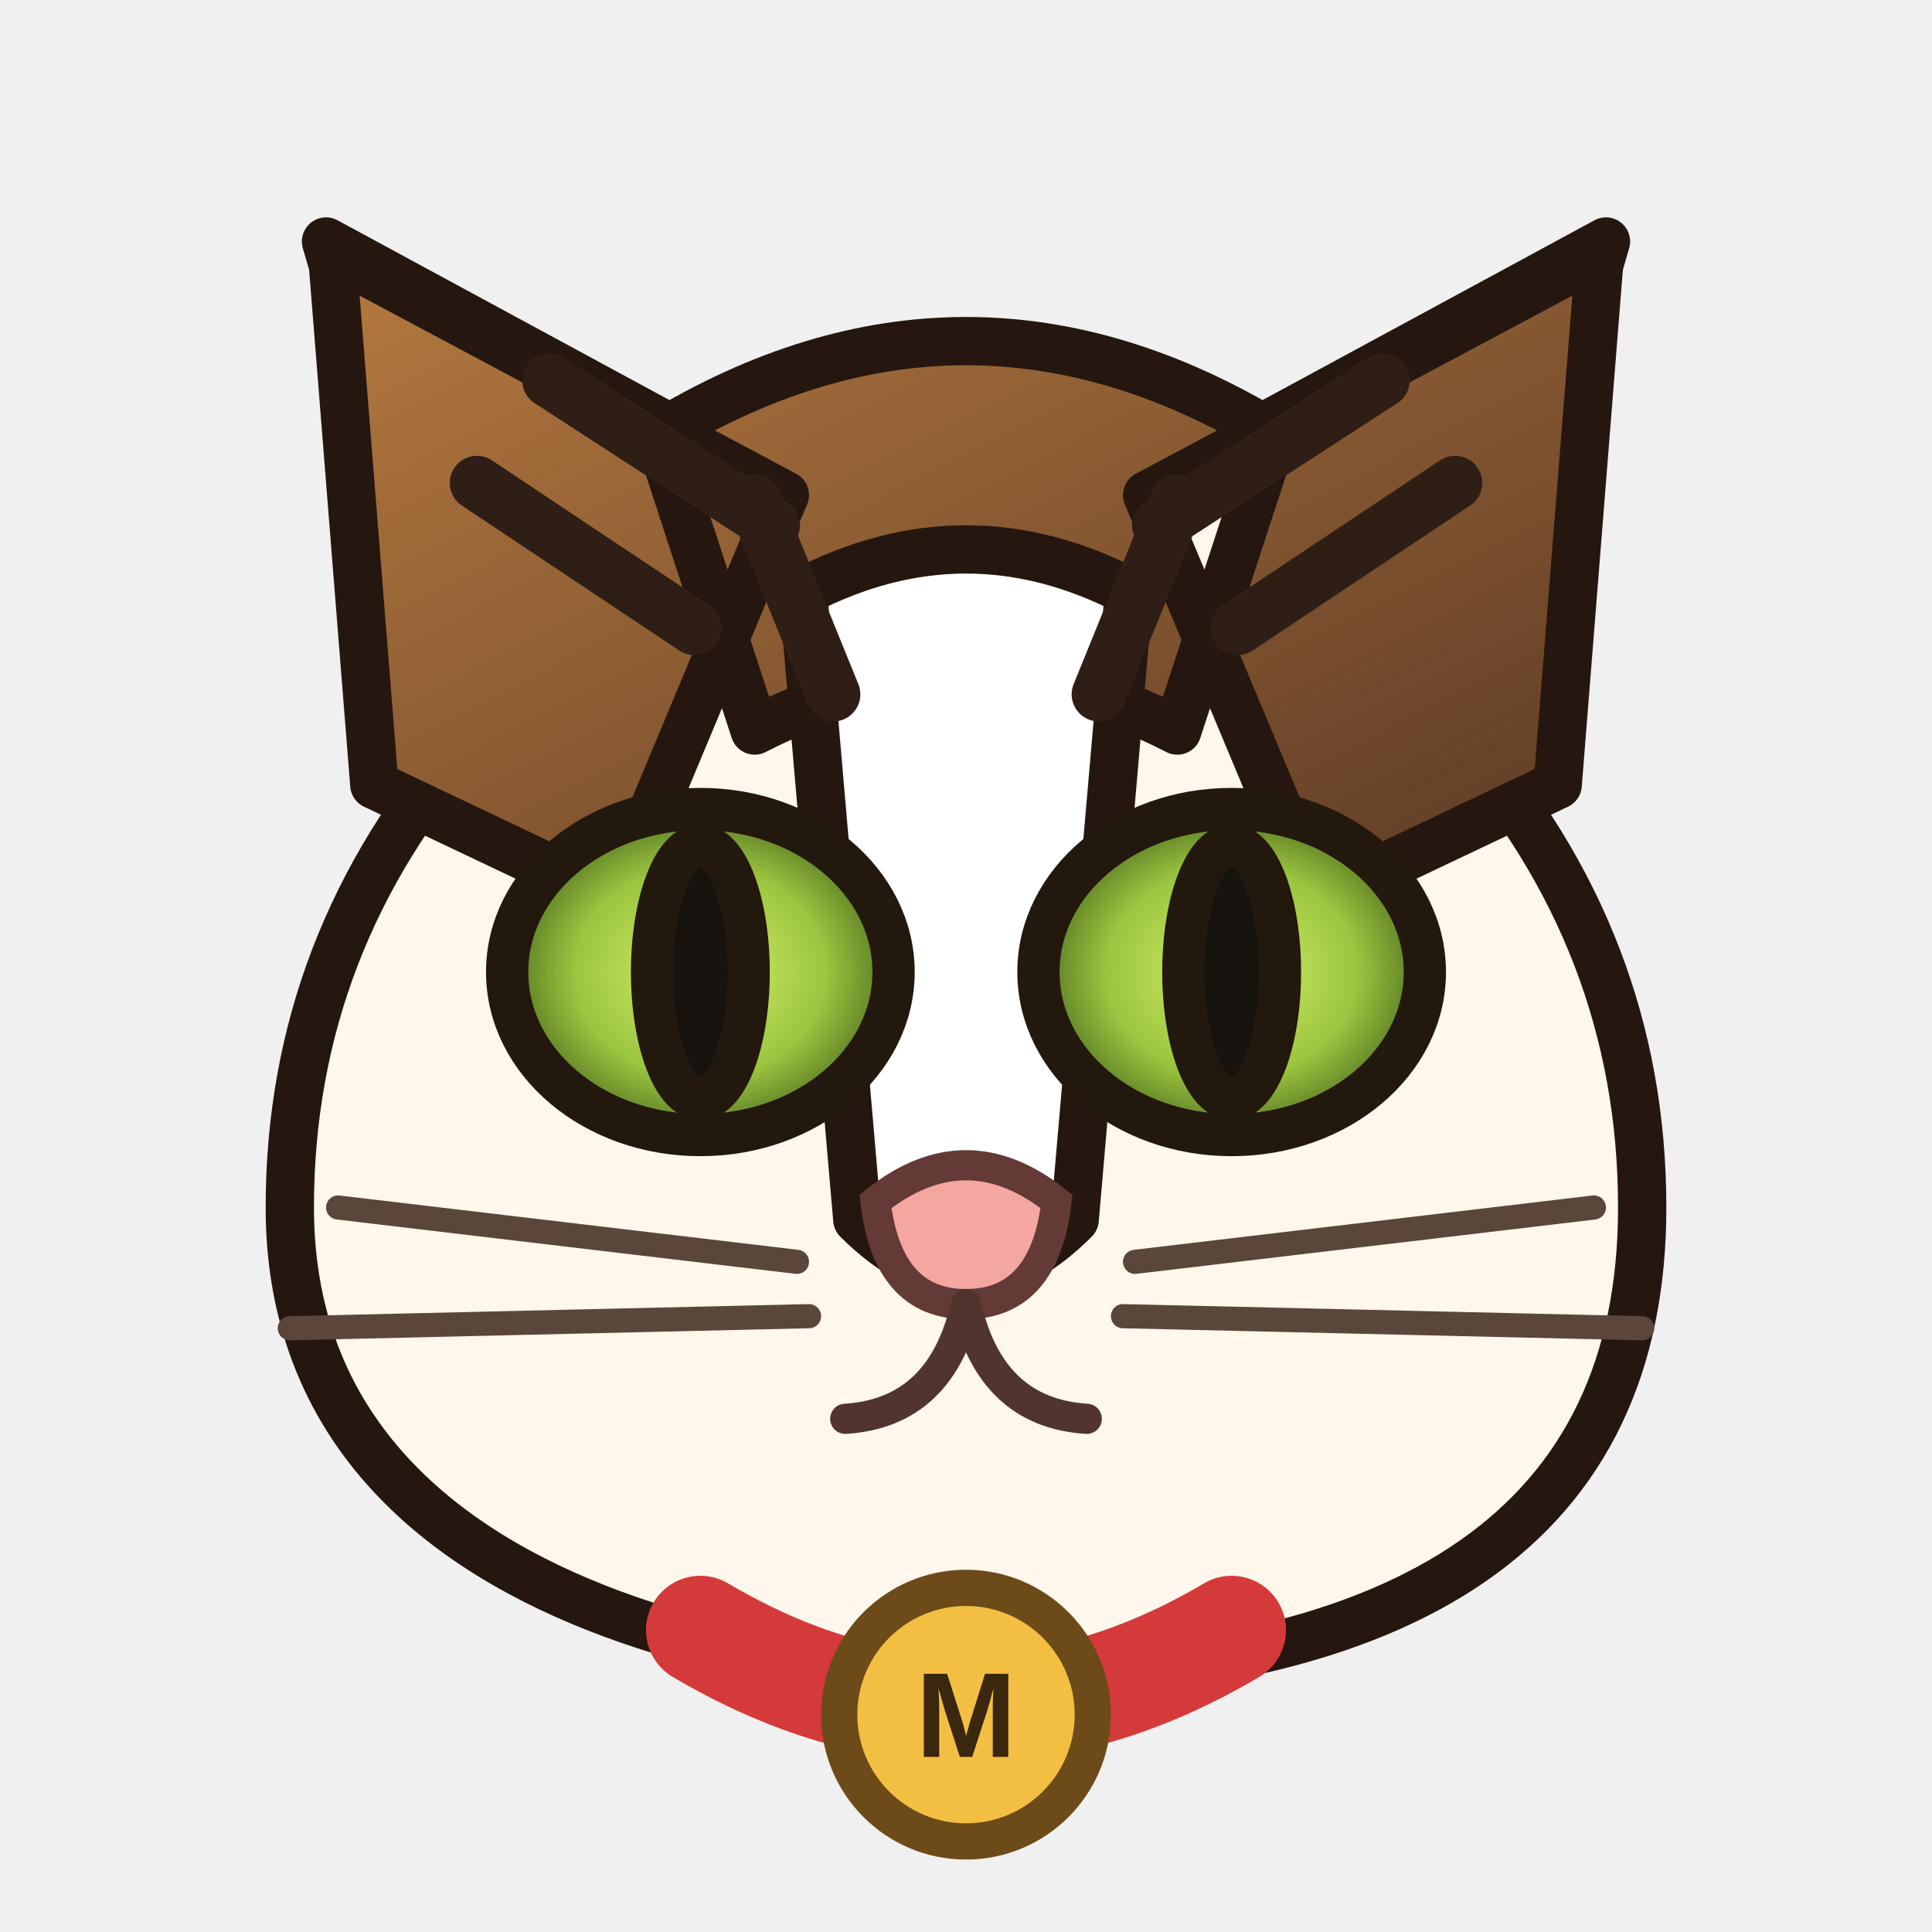
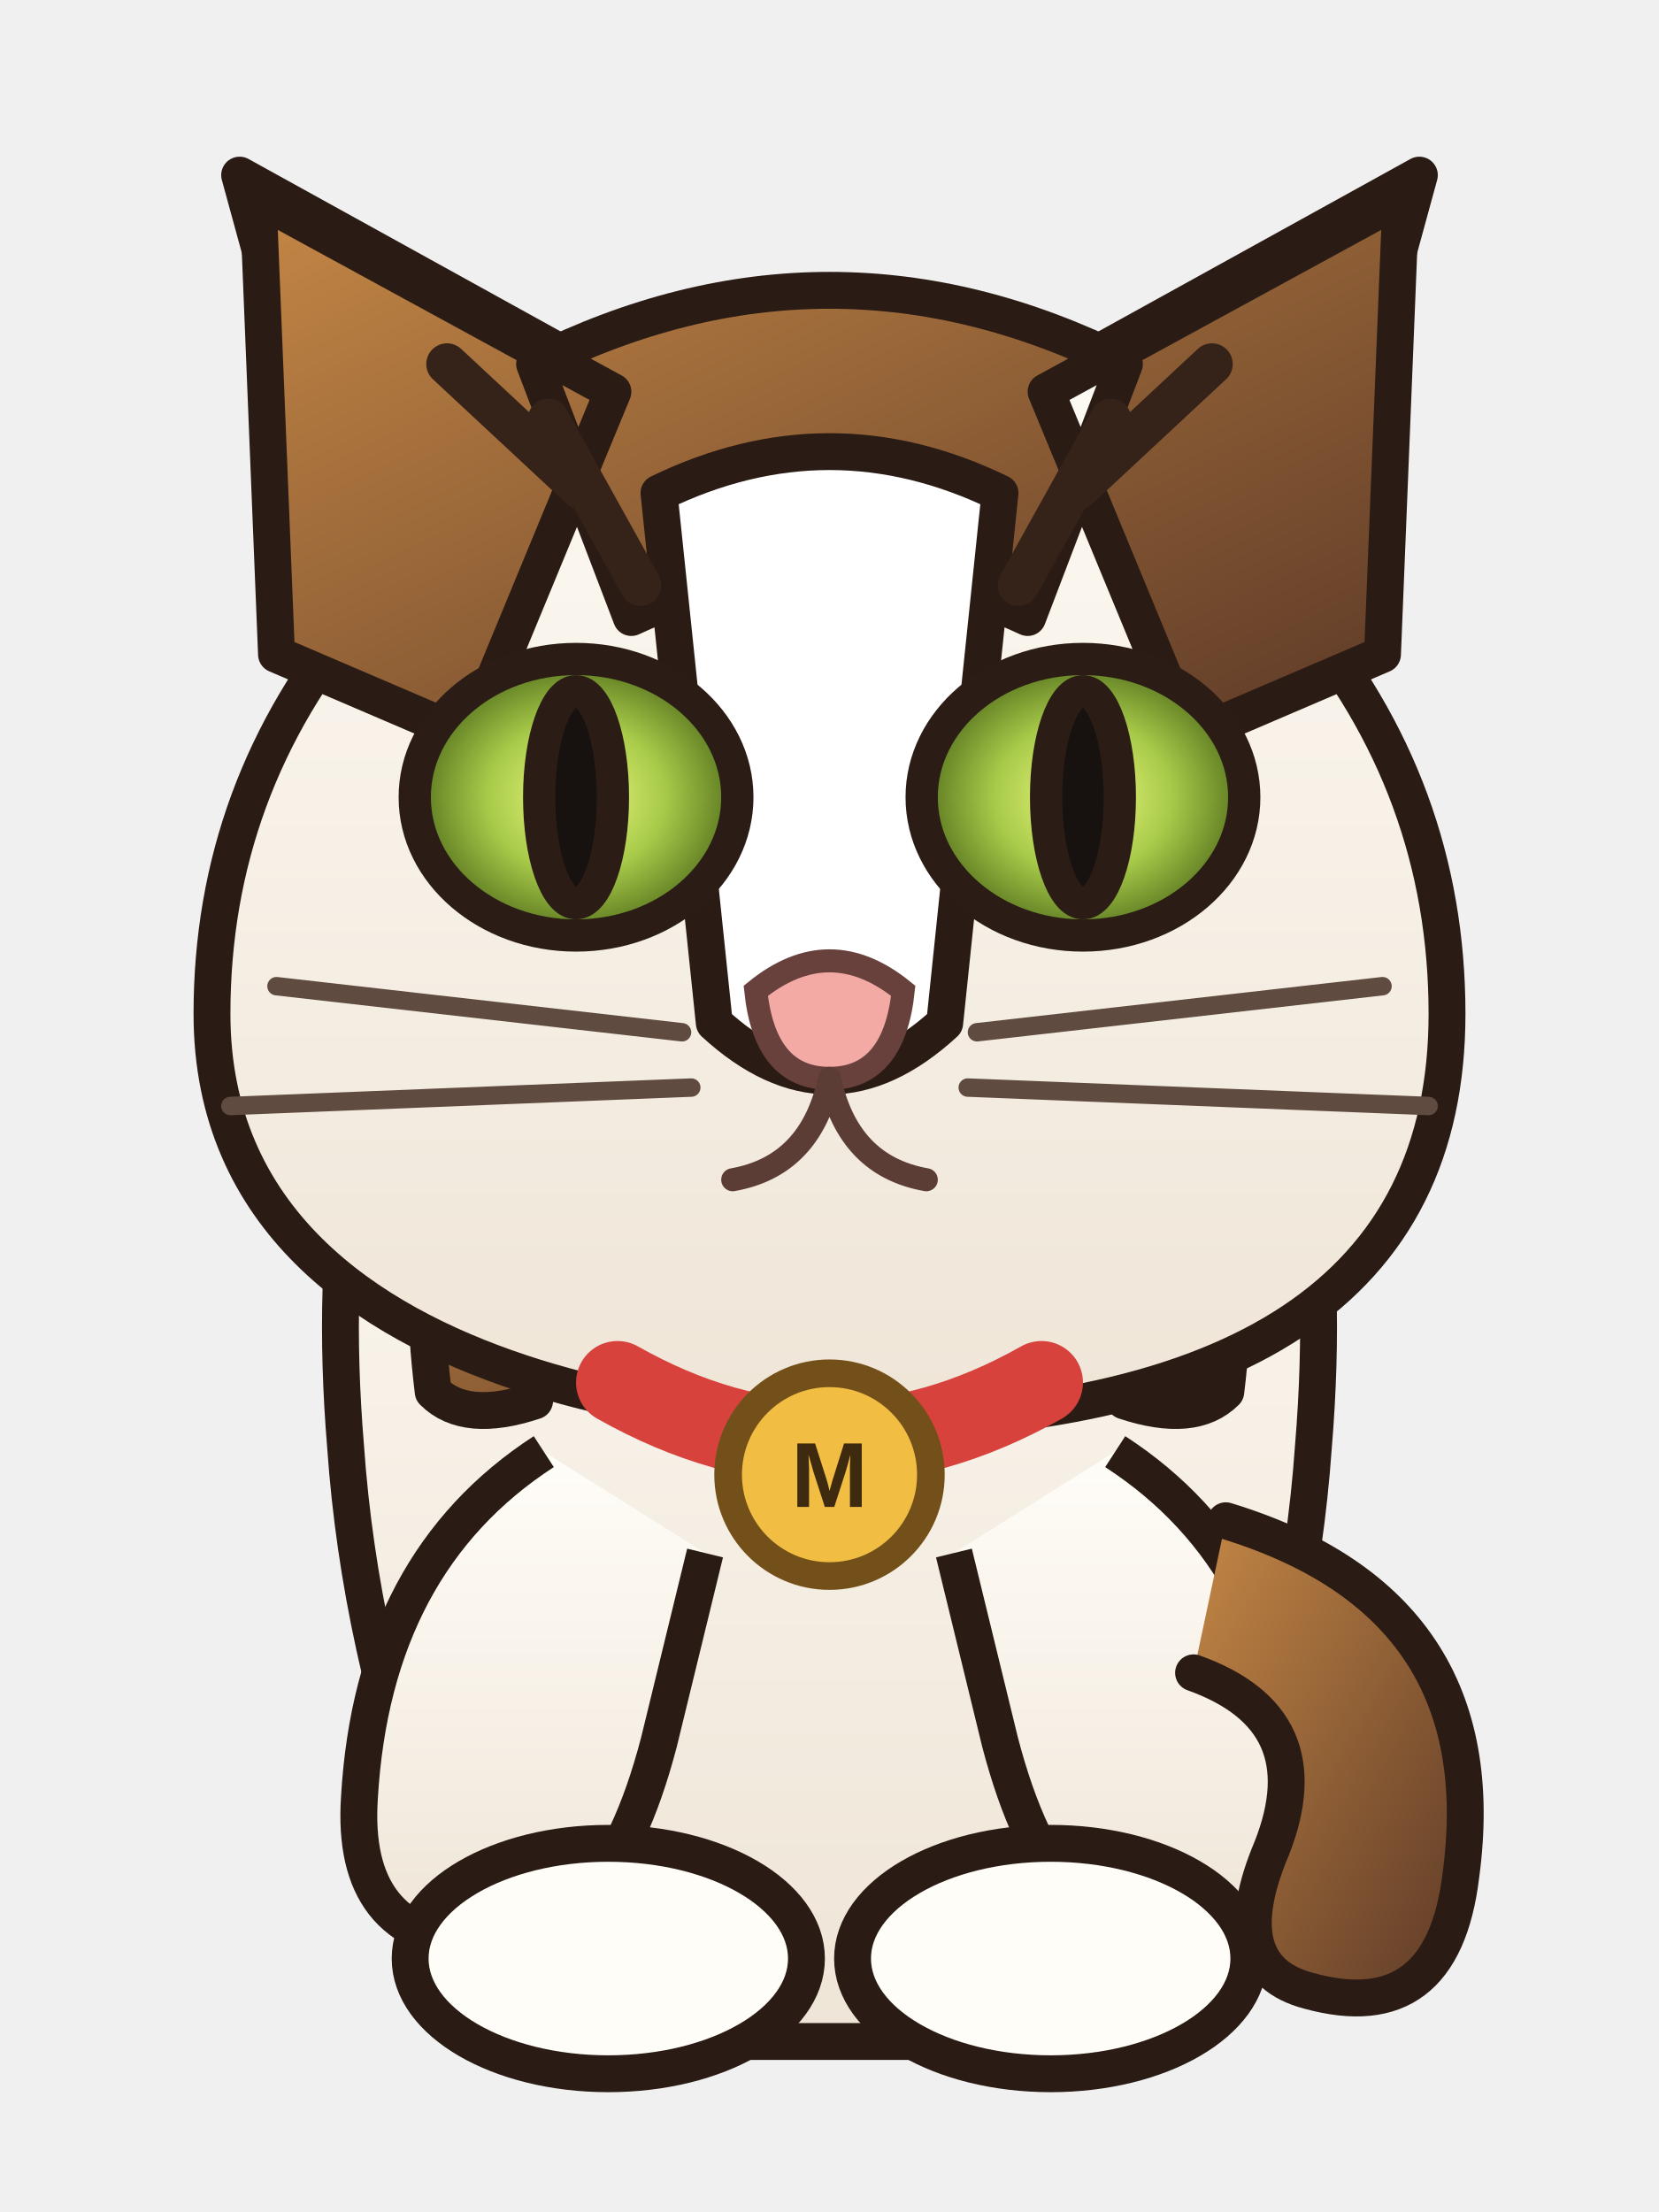
- <svg xmlns="http://www.w3.org/2000/svg" viewBox="0 0 320 320" role="img" aria-labelledby="t d">
+ <svg xmlns="http://www.w3.org/2000/svg" viewBox="0 0 360 480" role="img" aria-labelledby="t d">
  <defs>
-     <linearGradient id="fur" x1="0" y1="0" x2="1" y2="1">
-       <stop stop-color="#b57a3f" />
-       <stop offset="1" stop-color="#5b3925" />
+     <linearGradient id="tab" x1="0" y1="0" x2="1" y2="1">
+       <stop stop-color="#c48745" />
+       <stop offset="1" stop-color="#5c3927" />
    </linearGradient>
    <radialGradient id="eye">
-       <stop stop-color="#d9f36b" />
-       <stop offset=".65" stop-color="#9bc43f" />
-       <stop offset="1" stop-color="#547421" />
+       <stop stop-color="#eefb82" />
+       <stop offset=".55" stop-color="#a8ca49" />
+       <stop offset="1" stop-color="#58751f" />
    </radialGradient>
+     <linearGradient id="body" x1="0" y1="0" x2="0" y2="1">
+       <stop stop-color="#fffdf8" />
+       <stop offset="1" stop-color="#efe5d7" />
+     </linearGradient>
  </defs>
-   <g stroke="#25170f" stroke-width="8" stroke-linejoin="round">
-     <path fill="#fff7ec" d="M78 122 54 40l72 39q34-15 68 0l72-39-24 82q30 34 30 78 0 78-112 78S48 278 48 200q0-44 30-78z" />
-     <path fill="url(#fur)" d="M55 42l75 40-28 67-40-19zM265 42l-75 40 28 67 40-19zM109 72q51-31 102 0l-16 49q-35-18-70 0z" />
-     <path fill="#fff" d="M133 98q27-14 54 0l-9 104q-18 18-36 0z" />
+   <g stroke="#2a1b14" stroke-width="8" stroke-linejoin="round">
+     <path fill="url(#body)" d="M95 197q-26 45-20 117 3 43 19 87 14 38 54 42h64q40-4 54-42 16-44 19-87 6-72-20-117-20-34-55-42h-60q-35 8-55 42z" />
+     <path fill="url(#tab)" d="M105 209q-17 44-11 93 7 7 22 2 9-48 25-91zm150 0q17 44 11 93-7 7-22 2-9-48-25-91z" />
+     <path fill="url(#body)" d="M78 133 52 38l76 42q52-24 104 0l76-42-26 95q32 38 32 87 0 89-134 89S46 309 46 220q0-49 32-87z" />
+     <path fill="url(#tab)" d="M56 43l77 42-31 75-42-18zM304 43l-77 42 31 75 42-18zM116 79q64-32 128 0l-21 55q-43-20-86 0z" />
+     <path fill="#fff" d="M143 107q37-18 74 0l-12 115q-25 23-50 0z" />
  </g>
-   <path d="M79 80l36 24M91 63l37 24M241 80l-36 24M229 63l-37 24M125 83l13 32M195 83l-13 32" stroke="#2f1e15" stroke-width="9" stroke-linecap="round" />
-   <g stroke="#23180e" stroke-width="7">
-     <ellipse cx="116" cy="161" rx="32" ry="27" fill="url(#eye)" />
-     <ellipse cx="204" cy="161" rx="32" ry="27" fill="url(#eye)" />
-     <ellipse cx="116" cy="161" rx="8" ry="21" fill="#16120e" />
-     <ellipse cx="204" cy="161" rx="8" ry="21" fill="#16120e" />
+   <g stroke="#2b1d15" stroke-width="7">
+     <ellipse cx="125" cy="173" rx="35" ry="30" fill="url(#eye)" />
+     <ellipse cx="235" cy="173" rx="35" ry="30" fill="url(#eye)" />
+     <ellipse cx="125" cy="173" rx="8" ry="23" fill="#17120f" />
+     <ellipse cx="235" cy="173" rx="8" ry="23" fill="#17120f" />
  </g>
-   <path d="M145 199q15-12 30 0-2 17-15 17t-15-17z" fill="#f4a6a0" stroke="#633a35" stroke-width="5" />
-   <path d="M160 216q-4 18-20 19M160 216q4 18 20 19" fill="none" stroke="#50342d" stroke-width="5" stroke-linecap="round" />
-   <g stroke="#5b463b" stroke-width="4" stroke-linecap="round">
-     <path d="M132 209 56 200M134 218 48 220M188 209l76-9M186 218l86 2" />
+   <path d="M164 215q16-13 32 0-2 19-16 19t-16-19z" fill="#f3aaa4" stroke="#69413c" stroke-width="5" />
+   <path d="M180 234q-4 19-21 22M180 234q4 19 21 22" fill="none" stroke="#5b3d35" stroke-width="5" stroke-linecap="round" />
+   <g stroke="#604b40" stroke-width="4" stroke-linecap="round">
+     <path d="M148 224 60 214M150 236 50 240M212 224l88-10M210 236l100 4" />
  </g>
-   <path d="M116 270q44 26 88 0" fill="none" stroke="#d43a3a" stroke-width="18" stroke-linecap="round" />
-   <circle cx="160" cy="284" r="21" fill="#f3bf43" stroke="#6d4b18" stroke-width="6" />
-   <text x="160" y="291" text-anchor="middle" font-family="Arial,sans-serif" font-weight="900" font-size="20" fill="#3b270e">M</text>
+   <path d="M119 91l20 36M241 91l-20 36M97 79l29 27M263 79l-29 27" stroke="#352219" stroke-width="9" stroke-linecap="round" />
+   <path d="M118 315q-37 24-40 75-2 30 25 32 28 2 40-44l10-41" fill="url(#body)" stroke="#2a1b14" stroke-width="8" />
+   <path d="M242 315q37 24 40 75 2 30-25 32-28 2-40-44l-10-41" fill="url(#body)" stroke="#2a1b14" stroke-width="8" />
+   <ellipse cx="132" cy="425" rx="43" ry="25" fill="#fffdf8" stroke="#2a1b14" stroke-width="8" />
+   <ellipse cx="228" cy="425" rx="43" ry="25" fill="#fffdf8" stroke="#2a1b14" stroke-width="8" />
+   <path d="M266 330q59 18 51 77-4 33-33 25-19-5-8-31 11-28-17-38" fill="url(#tab)" stroke="#2a1b14" stroke-width="8" stroke-linecap="round" />
+   <path d="M134 300q46 26 92 0" fill="none" stroke="#d8423d" stroke-width="18" stroke-linecap="round" />
+   <circle cx="180" cy="320" r="22" fill="#f2bd43" stroke="#735019" stroke-width="6" />
+   <text x="180" y="327" text-anchor="middle" font-family="Arial" font-weight="900" font-size="20" fill="#3e2a0e">M</text>
</svg>
